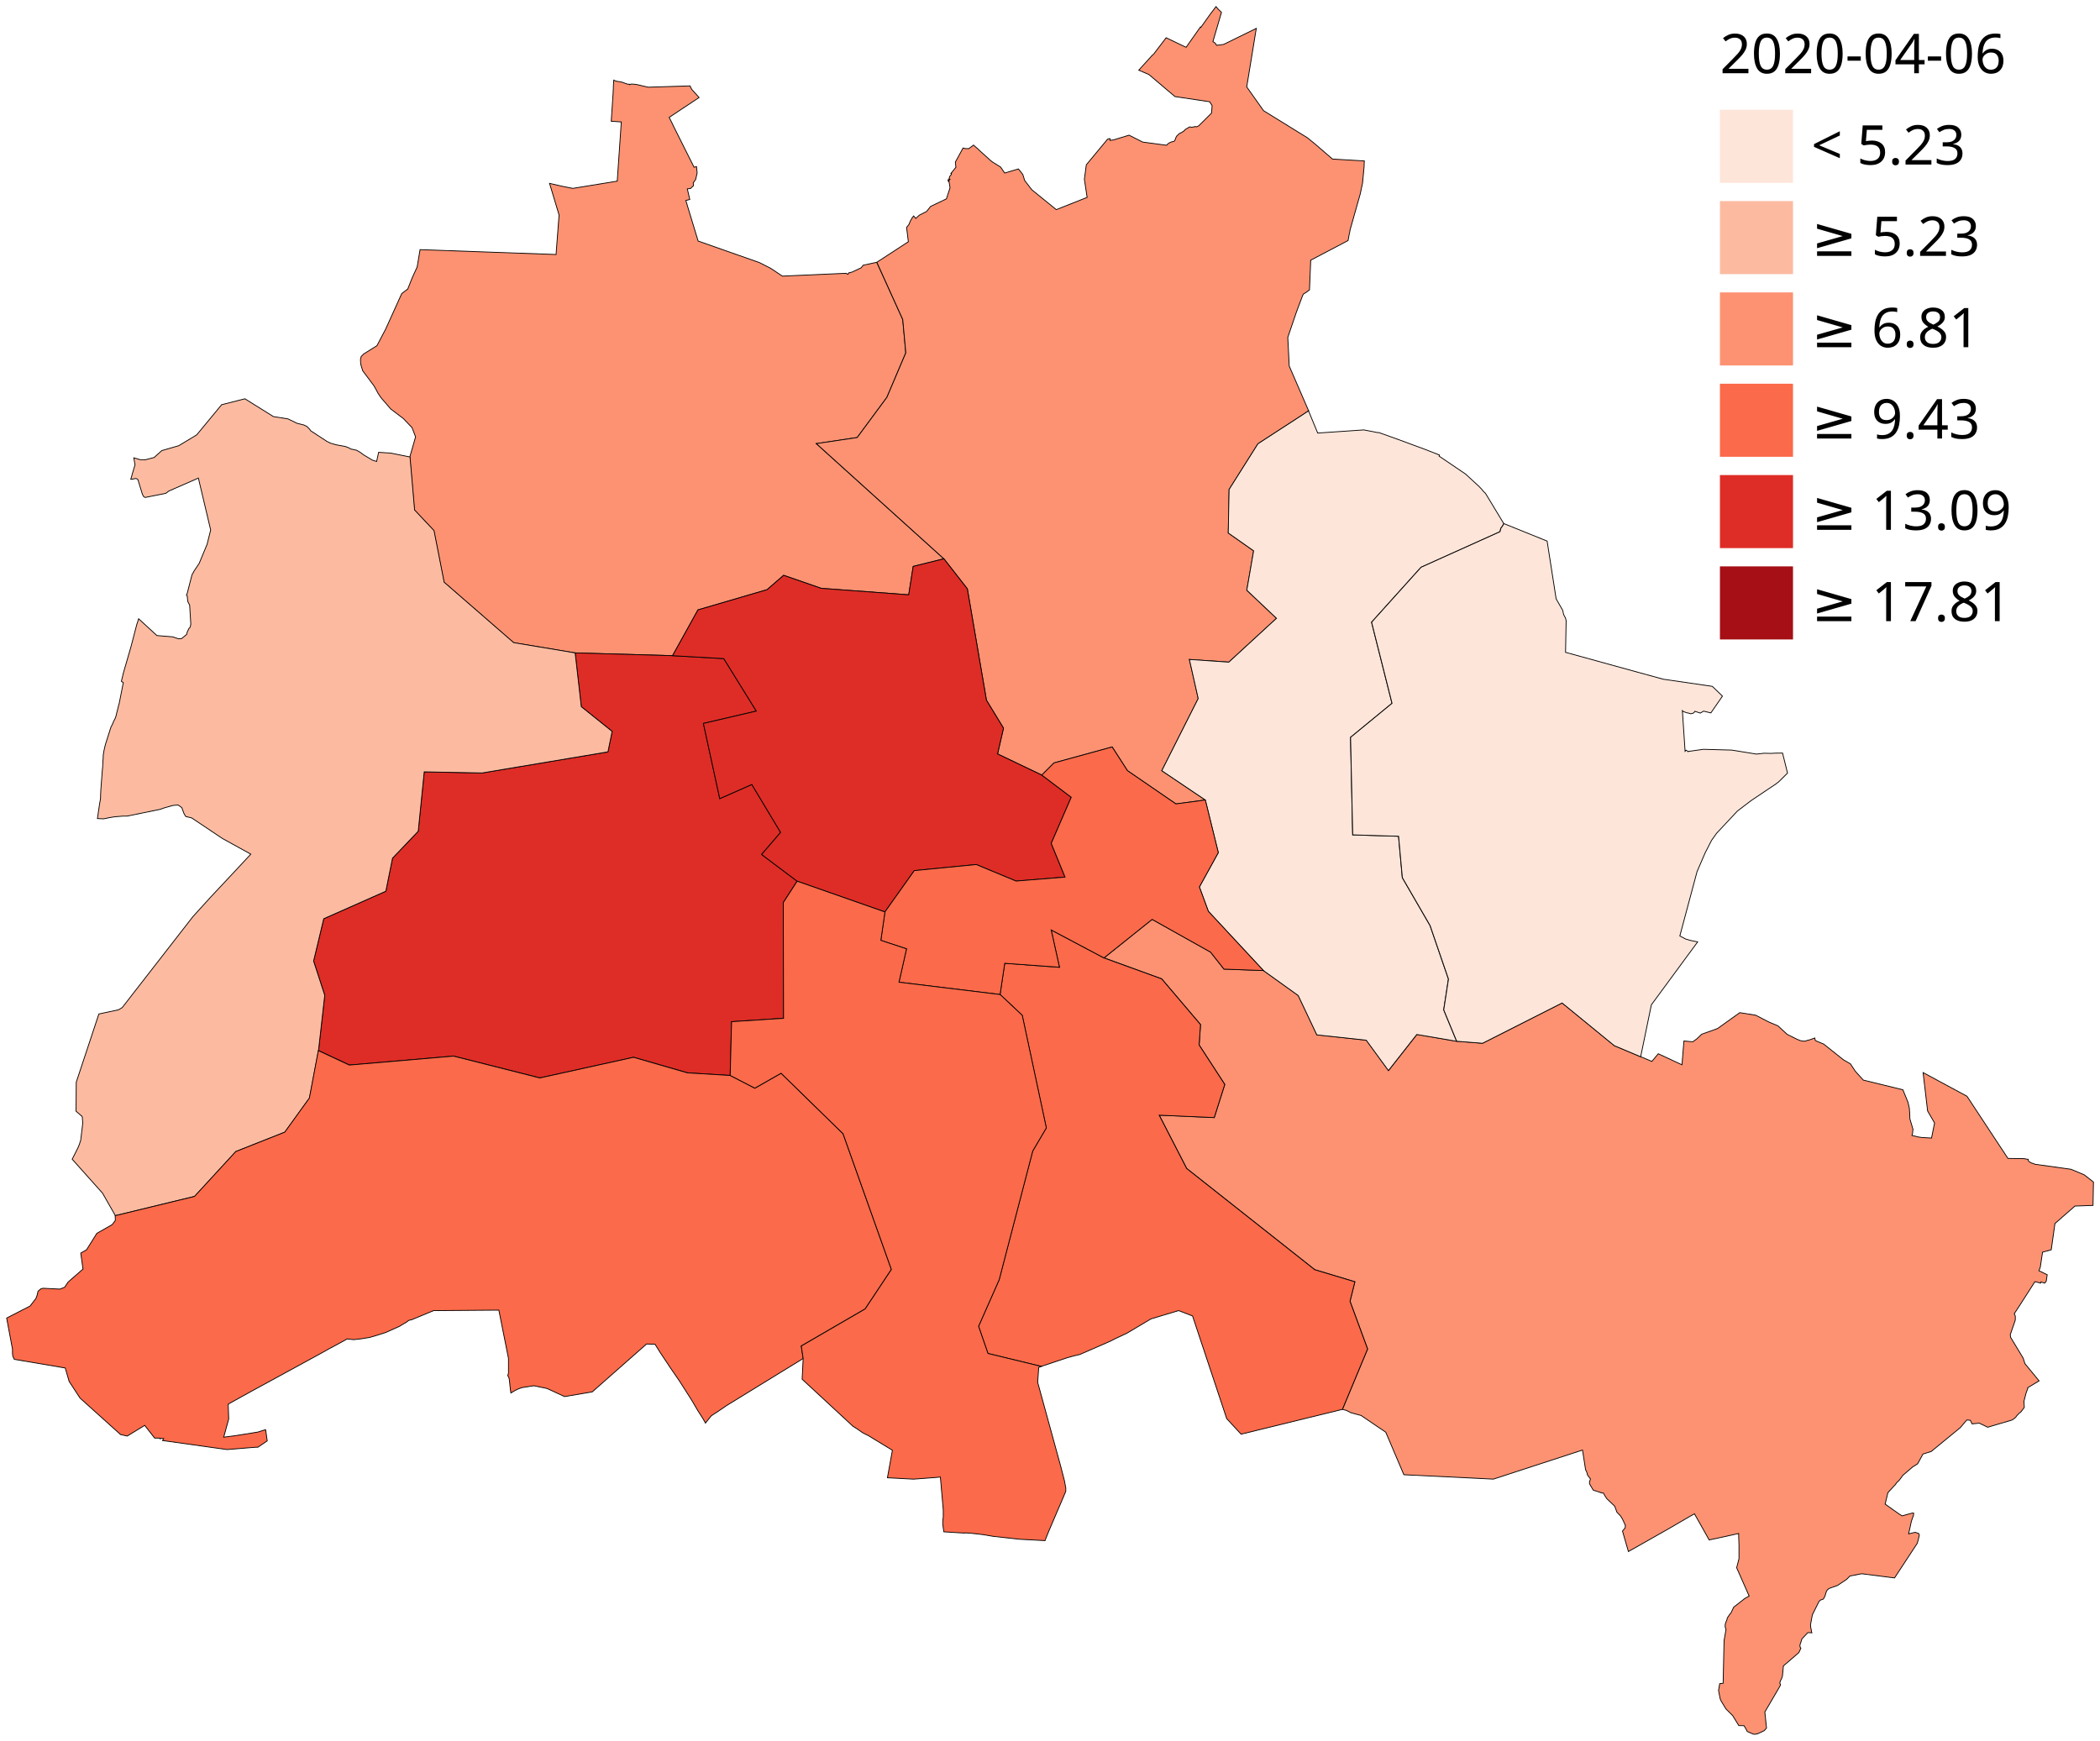
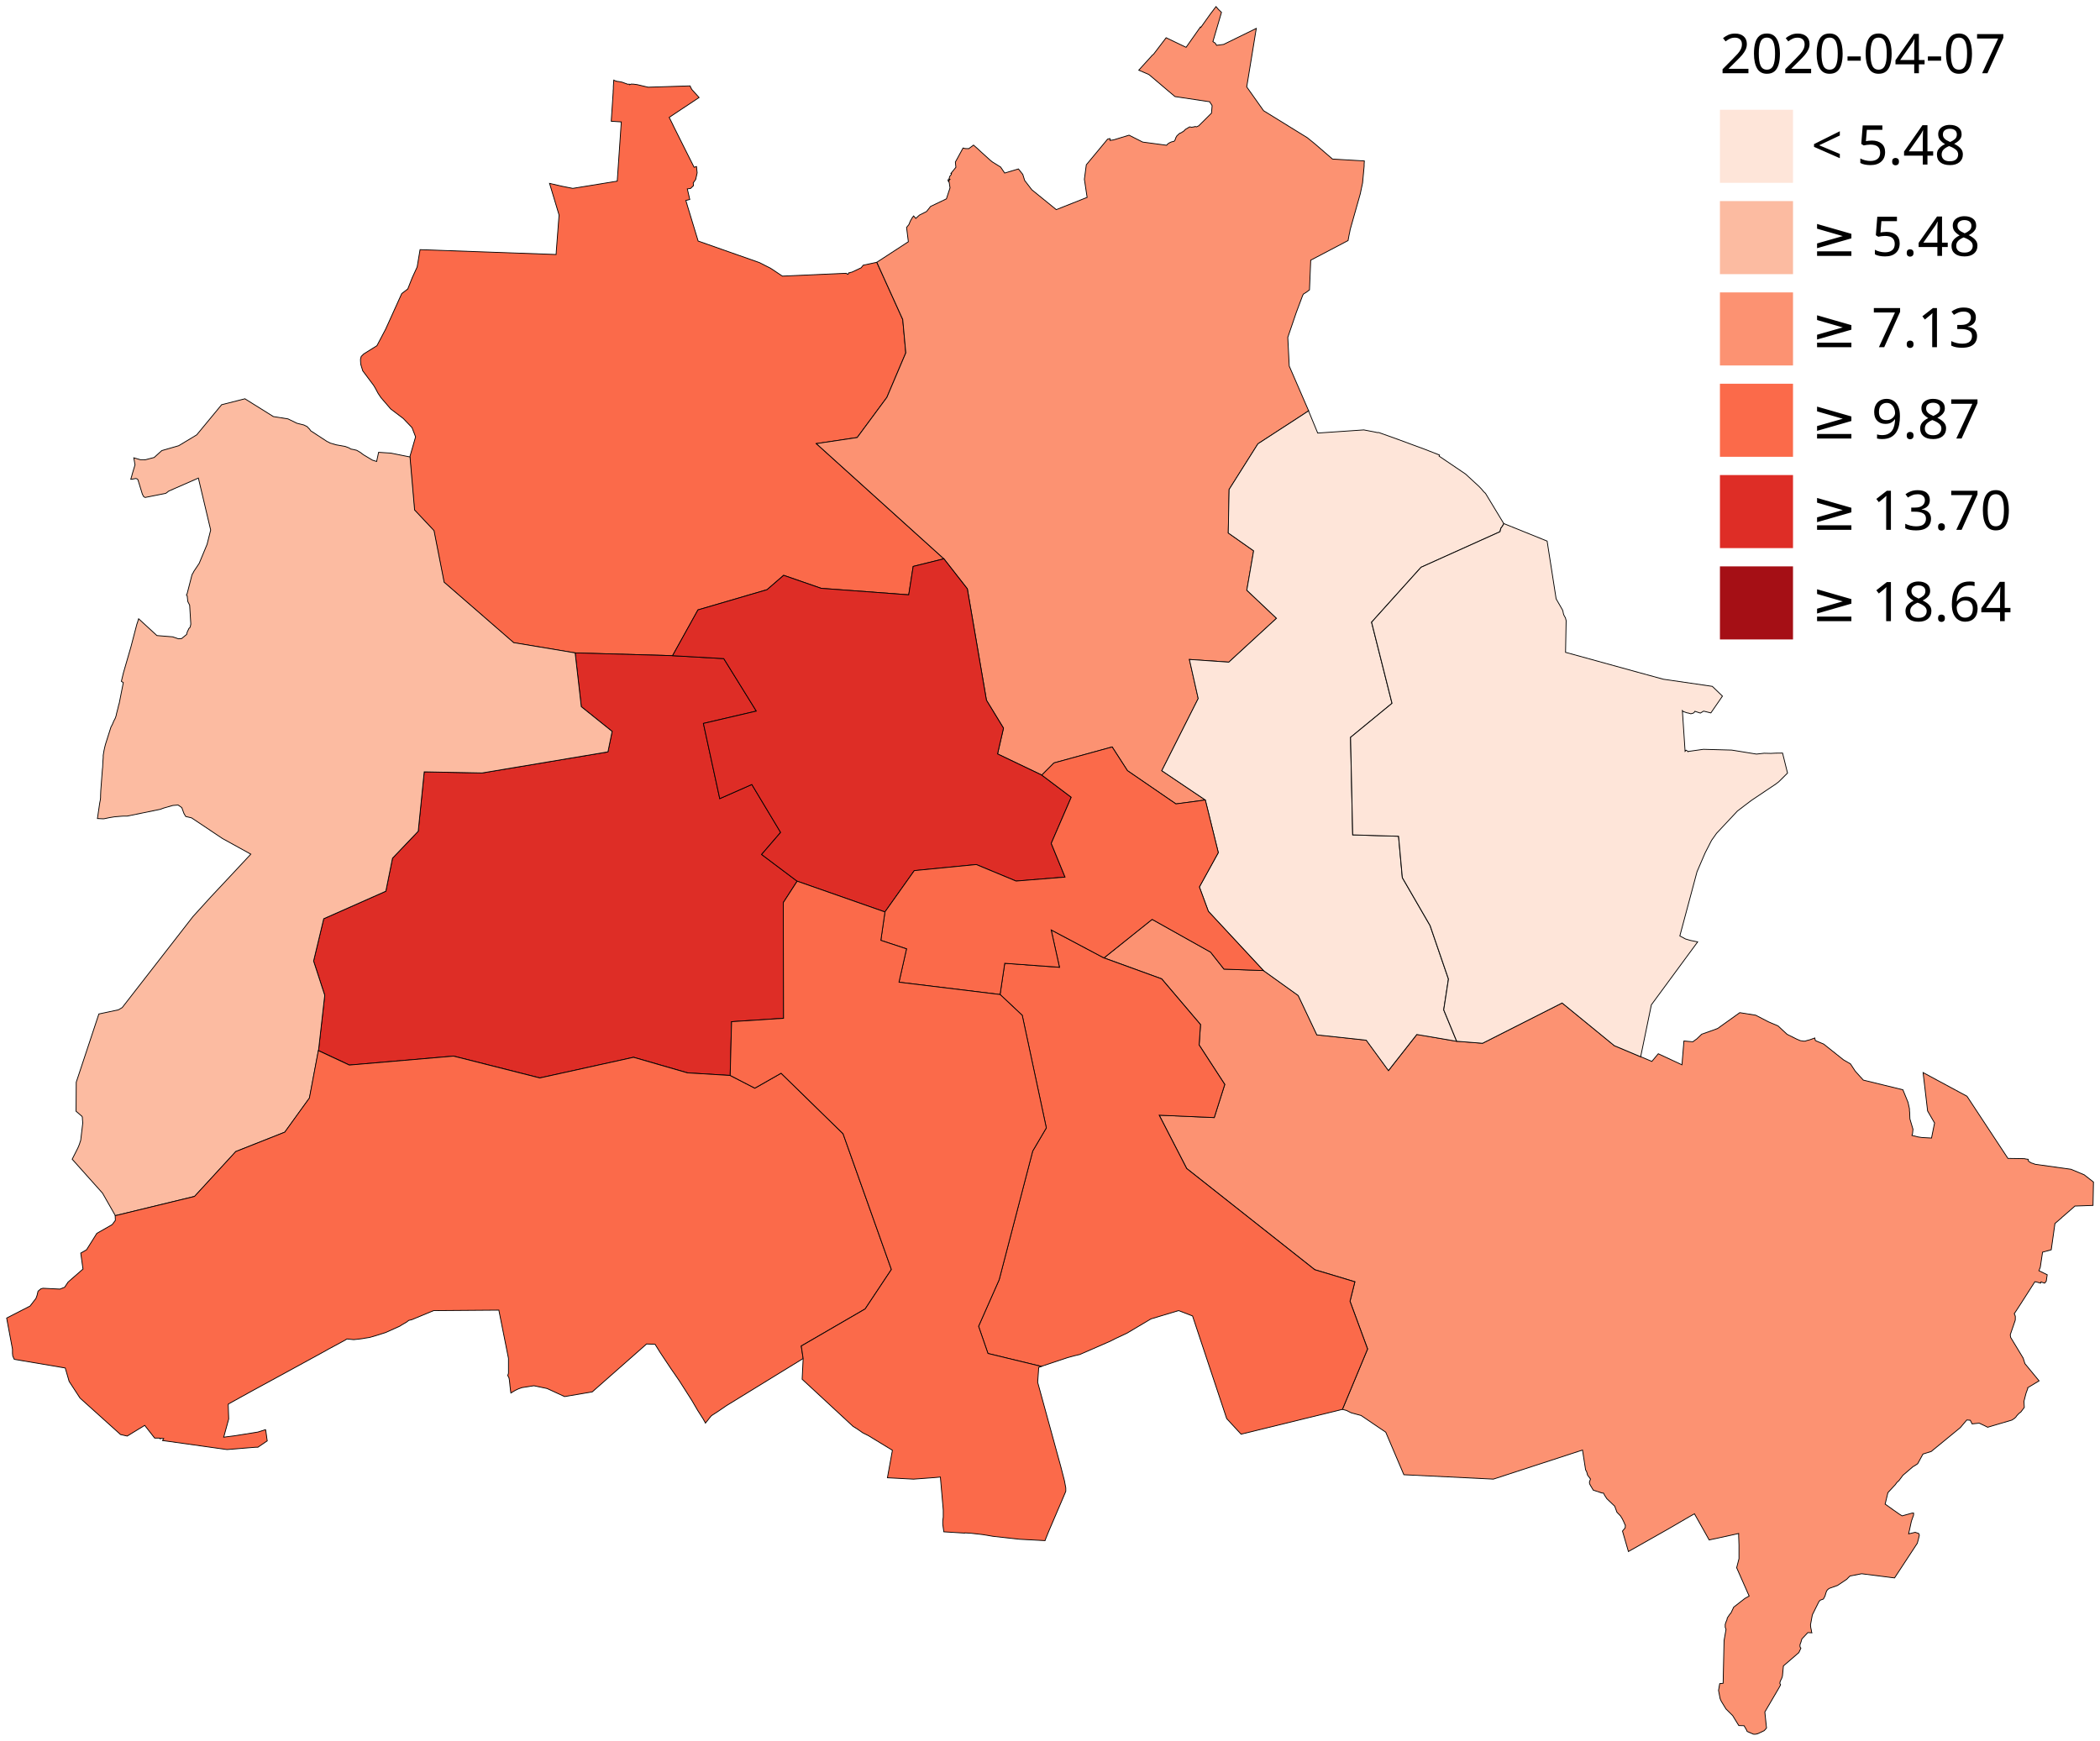
<svg xmlns="http://www.w3.org/2000/svg" id="svg444" height="1081" width="1303.757" version="1.1">
  <g transform="matrix(1.13416 0 0 1.13416 1045.116 -805.149)" id="g1003">
    <g id="g979">
      <path id="path2" d="m 20,820 h 40 v 40 H 20 Z" fill="#fcbba1" />
      <path id="path4" d="m 20,870 h 40 v 40 H 20 Z" fill="#fc9272" />
      <path id="path6" d="m 20,920 h 40 v 40 H 20 Z" fill="#fb6a4a" />
      <path id="path8" d="m 20,970 h 40 v 40 H 20 Z" fill="#de2d26" />
      <path id="path10" d="m 20,770 h 40 v 40 H 20 Z" fill="#fee5d9" />
      <path id="path12" d="m 20,1020 h 40 v 40 H 20 Z" fill="#a50f15" />
    </g>
    <g font-size="30" id="g971" font-family="Verdana" fill="#000">
      <text xml:space="preserve" x="70" y="1050" id="text907">
-         <tspan id="tspan905" x="70" y="1050">≥ 17.81</tspan>
+         <tspan id="tspan905" x="70" y="1050">≥ 18.64</tspan>
      </text>
      <text id="text921" y="1000" x="70" xml:space="preserve">
-         <tspan y="1000" x="70" id="tspan919">≥ 13.09</tspan>
+         <tspan y="1000" x="70" id="tspan919">≥ 13.70</tspan>
      </text>
      <text xml:space="preserve" x="70" y="950" id="text925">
-         <tspan id="tspan923" x="70" y="950">≥ 9.43</tspan>
+         <tspan id="tspan923" x="70" y="950">≥ 9.87</tspan>
      </text>
      <text id="text929" y="900" x="70" xml:space="preserve">
-         <tspan y="900" x="70" id="tspan927">≥ 6.81</tspan>
+         <tspan y="900" x="70" id="tspan927">≥ 7.13</tspan>
      </text>
      <text xml:space="preserve" x="70" y="850" id="text933">
-         <tspan id="tspan931" x="70" y="850">≥ 5.23</tspan>
+         <tspan id="tspan931" x="70" y="850">≥ 5.48</tspan>
      </text>
      <text id="text937" y="800" x="70" xml:space="preserve">
-         <tspan y="800" x="70" id="tspan935">&lt; 5.23</tspan>
+         <tspan y="800" x="70" id="tspan935">&lt; 5.48</tspan>
      </text>
      <text xml:space="preserve" x="20" y="750" id="text941">
-         <tspan id="tspan939" x="20" y="750">2020-04-06</tspan>
+         <tspan id="tspan939" x="20" y="750">2020-04-07</tspan>
      </text>
    </g>
  </g>
  <g transform="translate(-14011.847 -7848.19) scale(12.36753)" id="g1269" stroke="#000" stroke-width=".04">
-     <path style="fill:#fc9272" d="m 1176.969,647.749 1.301,2.872 0.154,1.675 -0.95,2.236 -1.49,2.016 -2.052,0.306 6.404,5.783 -1.539,0.381 -0.225,1.427 -4.399,-0.327 -1.879,-0.652 -0.833,0.721 -3.468,1.015 -1.276,2.299 -4.891,-0.139 -3.096,-0.513 -3.491,-3.034 -0.509,-2.591 -0.975,-1.035 -0.23,-2.663 0.291,-1.012 -0.178,-0.463 -0.438,-0.457 -0.603,-0.458 -0.029,-0.022 -0.487,-0.565 -0.144,-0.214 -0.145,-0.27 -0.083,-0.138 -0.546,-0.73 -0.098,-0.321 -0.013,-0.172 v -0.101 l 0.036,-0.128 0.124,-0.123 0.664,-0.416 0.203,-0.386 0.228,-0.432 0.029,-0.063 0.785,-1.735 0.304,-0.232 0.222,-0.564 0.248,-0.54 0.146,-0.87 6.827,0.244 0.01,-0.116 v -0.03 l 0.029,-0.376 0.049,-0.634 0.063,-0.826 -0.478,-1.589 0.641,0.147 0.045,0.009 0.48,0.095 2.232,-0.363 0.204,-2.974 -0.505,-0.033 0.037,-0.571 0.01,-0.133 0.039,-0.6 0.01,-0.143 v -0.017 -0.056 l 0.01,-0.114 v -0.037 -0.075 l 0.021,-0.32 0.085,0.04 0.089,0.025 0.069,0.006 0.04,0.007 0.01,0.002 0.127,0.025 0.09,0.033 0.011,0.004 0.075,0.028 0.01,0.002 0.091,0.034 0.033,-0.001 0.01,-3e-4 0.039,-0.002 0.013,0.03 0.01,-0.003 0.073,-0.031 0.12,0.005 0.182,0.024 0.549,0.129 2.105,-0.066 0.038,0.089 0.049,0.09 0.365,0.404 -1.501,0.998 0.134,0.268 0.055,0.11 v 0.008 l 0.525,1.051 0.33,0.656 0.013,0.027 0.031,0.06 0.127,0.253 0.036,0.071 0.032,-0.009 0.055,-0.015 0.033,-0.011 0.033,0.316 -0.073,0.328 -0.124,0.177 0.012,0.138 -0.146,0.141 -0.042,0.005 -0.023,0.003 -0.098,0.013 0.124,0.532 -0.2,0.05 0.01,0.026 0.03,0.102 0.01,0.025 0.019,0.073 0.55,1.81 3.076,1.082 0.556,0.282 0.271,0.18 0.315,0.21 0.013,0.008 3.204,-0.142 0.069,0.052 0.029,-0.009 0.01,-0.042 0.031,-0.028 v -0.003 l 0.014,-0.003 0.01,0.004 0.01,0.007 0.047,-0.025 0.06,-0.01 0.467,-0.219 0.106,-0.131 z" />
+     <path style="fill:#fb6a4a" d="m 1176.969,647.749 1.301,2.872 0.154,1.675 -0.95,2.236 -1.49,2.016 -2.052,0.306 6.404,5.783 -1.539,0.381 -0.225,1.427 -4.399,-0.327 -1.879,-0.652 -0.833,0.721 -3.468,1.015 -1.276,2.299 -4.891,-0.139 -3.096,-0.513 -3.491,-3.034 -0.509,-2.591 -0.975,-1.035 -0.23,-2.663 0.291,-1.012 -0.178,-0.463 -0.438,-0.457 -0.603,-0.458 -0.029,-0.022 -0.487,-0.565 -0.144,-0.214 -0.145,-0.27 -0.083,-0.138 -0.546,-0.73 -0.098,-0.321 -0.013,-0.172 v -0.101 l 0.036,-0.128 0.124,-0.123 0.664,-0.416 0.203,-0.386 0.228,-0.432 0.029,-0.063 0.785,-1.735 0.304,-0.232 0.222,-0.564 0.248,-0.54 0.146,-0.87 6.827,0.244 0.01,-0.116 v -0.03 l 0.029,-0.376 0.049,-0.634 0.063,-0.826 -0.478,-1.589 0.641,0.147 0.045,0.009 0.48,0.095 2.232,-0.363 0.204,-2.974 -0.505,-0.033 0.037,-0.571 0.01,-0.133 0.039,-0.6 0.01,-0.143 v -0.017 -0.056 l 0.01,-0.114 v -0.037 -0.075 l 0.021,-0.32 0.085,0.04 0.089,0.025 0.069,0.006 0.04,0.007 0.01,0.002 0.127,0.025 0.09,0.033 0.011,0.004 0.075,0.028 0.01,0.002 0.091,0.034 0.033,-0.001 0.01,-3e-4 0.039,-0.002 0.013,0.03 0.01,-0.003 0.073,-0.031 0.12,0.005 0.182,0.024 0.549,0.129 2.105,-0.066 0.038,0.089 0.049,0.09 0.365,0.404 -1.501,0.998 0.134,0.268 0.055,0.11 v 0.008 l 0.525,1.051 0.33,0.656 0.013,0.027 0.031,0.06 0.127,0.253 0.036,0.071 0.032,-0.009 0.055,-0.015 0.033,-0.011 0.033,0.316 -0.073,0.328 -0.124,0.177 0.012,0.138 -0.146,0.141 -0.042,0.005 -0.023,0.003 -0.098,0.013 0.124,0.532 -0.2,0.05 0.01,0.026 0.03,0.102 0.01,0.025 0.019,0.073 0.55,1.81 3.076,1.082 0.556,0.282 0.271,0.18 0.315,0.21 0.013,0.008 3.204,-0.142 0.069,0.052 0.029,-0.009 0.01,-0.042 0.031,-0.028 v -0.003 l 0.014,-0.003 0.01,0.004 0.01,0.007 0.047,-0.025 0.06,-0.01 0.467,-0.219 0.106,-0.131 z" />
    <path style="fill:#de2d26" d="m 1172.97,678.823 -0.697,1.076 0.014,5.808 -2.609,0.17 -0.07,2.7 -2.135,-0.131 -2.71,-0.782 -4.702,1.037 -4.331,-1.096 -5.233,0.449 -1.555,-0.727 0.313,-2.776 -0.56,-1.718 0.509,-2.125 3.118,-1.382 0.335,-1.658 1.291,-1.353 0.301,-2.982 2.906,0.056 6.316,-1.059 0.211,-1.027 -1.548,-1.241 -0.309,-2.701 4.891,0.139 2.572,0.147 1.633,2.634 -2.656,0.62 0.821,3.776 1.61,-0.71 1.445,2.406 -0.955,1.108 z" />
    <path style="fill:#fc9272" d="m 1200.342,705.342 1.264,-3.034 -0.882,-2.395 0.244,-0.979 -2.014,-0.606 -6.429,-5.081 -1.38,-2.678 2.764,0.121 0.528,-1.664 -1.287,-1.981 0.07,-1.024 -1.95,-2.295 -2.897,-1.053 2.417,-1.935 2.934,1.645 0.672,0.852 1.981,0.072 1.753,1.253 0.934,1.975 2.481,0.268 1.114,1.525 1.423,-1.812 1.999,0.341 1.297,0.101 3.994,-2.023 2.622,2.144 1.322,0.557 0.56,0.235 0.322,-0.384 1.189,0.554 0.099,-1.195 0.119,0.011 0.112,0.011 0.214,0.018 0.037,-0.027 0.161,-0.117 0.251,-0.238 0.574,-0.202 0.227,-0.086 1.108,-0.792 0.798,0.127 0.63,0.327 0.17,0.074 0.19,0.079 0.132,0.057 0.455,0.423 0.492,0.245 0.18,0.075 0.182,0.025 0.082,-0.009 0.046,-0.021 0.172,-0.045 0.144,-0.052 0.059,-0.021 0.035,-0.013 0.019,0.111 0.032,0.03 0.396,0.166 0.992,0.79 0.35,0.203 0.238,0.362 0.233,0.261 0.176,0.192 1.985,0.485 0.258,0.631 0.071,0.322 v 0.041 l 7e-4,0.009 9e-4,0.013 v 0.037 l 0.01,0.087 0.012,0.324 0.154,0.519 -0.022,0.222 -9e-4,0.002 -0.019,0.06 -0.01,0.021 v 0.008 l 0.107,0.02 0.189,0.05 0.198,0.031 0.489,0.027 0.153,-0.756 -0.35,-0.604 -0.226,-1.927 2.203,1.188 2.056,3.122 0.826,0.012 0.072,0.017 0.01,0.002 0.087,0.011 0.022,0.003 0.01,0.091 0.136,0.088 0.017,0.005 0.056,0.017 0.034,0.01 0.094,0.038 1.801,0.251 0.664,0.278 0.464,0.363 -0.022,1.174 -0.025,-10e-5 -0.089,0.004 -0.334,0.012 -0.01,8e-4 -0.049,10e-4 -0.203,0.007 -0.057,0.002 -0.103,0.004 -0.037,10e-4 v 3e-4 l -0.507,0.443 -0.14,0.119 -0.01,0.009 v 0.005 l -0.017,0.016 -3e-4,3e-4 -0.33,0.284 -0.186,1.32 -0.436,0.119 -0.029,0.191 -0.02,0.133 -0.065,0.434 -0.068,0.172 0.416,0.204 -0.043,0.282 -0.01,0.051 -0.08,0.089 -0.034,-0.012 -0.085,-0.03 -0.061,-0.021 -0.02,0.062 -0.222,-0.062 -0.034,-0.002 -0.031,-0.006 -0.05,0.078 -0.544,0.85 -0.08,0.125 -0.29,0.445 -0.04,0.061 -0.017,0.026 -0.013,0.015 0.042,0.099 0.011,0.045 v 0.023 0.047 l -8e-4,0.023 v 0.023 0.046 l -0.01,0.046 -0.243,0.708 0.017,0.13 0.63,1.042 0.089,0.28 0.711,0.864 -0.576,0.347 0.01,0.032 -0.081,0.216 -0.023,0.081 -0.047,0.18 -0.013,0.052 -0.03,0.117 0.017,0.31 -0.173,0.229 -0.103,0.078 -0.109,0.119 -0.036,0.054 -0.07,0.068 -0.133,0.087 -1.216,0.359 -0.15,-0.077 -0.048,-0.022 -0.077,-0.036 -0.068,-0.032 -0.01,-0.005 -0.019,-0.009 -0.051,-0.024 -0.357,0.037 -0.092,-0.183 -0.174,-0.014 -0.324,0.382 -1.461,1.199 -0.415,0.13 -0.265,0.485 -0.141,0.095 -0.046,0.028 -0.041,0.018 -0.514,0.441 -0.197,0.263 -0.108,0.099 -0.075,0.106 -0.09,0.096 -0.283,0.305 -0.139,0.576 0.426,0.305 0.143,0.099 0.144,0.102 0.14,0.085 0.495,-0.137 0.013,-6e-4 0.047,-0.002 0.02,-0.001 v 0.097 l -0.11,0.311 -0.099,0.455 -0.014,0.056 -0.013,0.057 v 0.021 0.015 l -0.01,0.032 0.327,-0.077 0.174,0.059 0.034,0.081 -0.05,0.216 -0.054,0.196 -1.141,1.738 -1.651,-0.21 -0.587,0.115 -0.088,0.086 -0.041,0.042 -0.027,0.031 -0.47,0.315 -0.407,0.144 -0.049,0.033 -0.051,0.045 -0.041,0.061 -0.037,0.103 -0.041,0.142 -0.081,0.152 -0.059,0.023 -0.01,-9e-4 -0.017,0.01 -0.027,0.01 -0.042,0.014 -0.067,0.068 -0.334,0.672 -0.093,0.505 0.015,0.14 0.027,0.121 0.01,0.079 0.019,0.055 -0.203,-0.01 -0.298,0.316 -0.047,0.157 -0.015,0.043 -0.026,0.066 -0.01,0.041 v 0.068 l 0.01,0.042 0.037,0.05 -0.104,0.223 -0.774,0.667 -0.049,0.513 -0.034,0.103 -0.059,0.121 -0.027,0.068 -0.01,0.078 0.035,0.049 -0.01,0.043 -0.084,0.153 -0.693,1.184 v 0.012 l 0.021,0.204 0.062,0.589 -0.046,0.057 -0.071,0.077 -0.329,0.156 -0.022,-0.003 -0.045,0.02 -0.107,0.007 -0.047,-0.007 -0.303,-0.132 -0.025,-0.055 -0.018,-0.039 -0.115,-0.196 -0.263,-0.007 -0.05,-0.081 -0.168,-0.272 -0.071,-0.116 -0.018,-0.03 -0.338,-0.336 -0.059,-0.097 -0.181,-0.297 -0.054,-0.128 -0.079,-0.408 0.06,-0.341 0.171,-0.018 0.047,-2.145 0.098,-0.56 -0.04,-0.105 v -0.147 l 0.043,-0.131 0.044,-0.102 0.016,-0.087 0.122,-0.183 0.059,-0.062 0.14,-0.294 v -0.004 l 0.563,-0.439 0.214,-0.12 -0.627,-1.421 0.117,-0.455 v -0.643 -0.039 l -0.016,-0.455 v -0.054 -0.032 l 2e-4,-0.012 v -0.03 l -0.298,0.067 -0.764,0.167 -0.113,0.026 -0.025,0.003 -0.066,0.014 -0.045,0.01 -0.011,0.002 -0.033,0.007 -0.127,0.028 -0.219,-0.393 -0.158,-0.28 -0.152,-0.269 -0.036,-0.064 -0.173,-0.307 -0.07,0.04 -0.12,0.068 -0.104,0.059 -0.978,0.571 -2.043,1.157 -0.297,-1.026 0.035,-0.043 0.099,-0.12 0.011,-0.131 -0.01,-0.006 -0.064,-0.15 -0.081,-0.167 -0.09,-0.146 -0.179,-0.185 -0.112,-0.302 -0.397,-0.379 -0.116,-0.179 -0.032,-0.069 -0.023,-0.032 -0.019,-0.005 -0.044,0.005 -0.448,-0.149 -0.037,-0.065 -0.031,-0.052 -0.054,-0.089 -0.059,-0.108 -0.01,-0.089 0.054,-0.155 -0.146,-0.195 -0.01,-0.037 -0.032,-0.12 -0.058,-0.111 -0.154,-0.99 -4.474,1.459 -4.494,-0.22 -0.909,-2.135 -1.238,-0.84 -0.497,-0.134 -0.119,-0.059 -0.037,-0.019 -0.037,-0.019 -0.04,-0.021 z" />
    <path style="fill:#fc9272" d="m 1185.252,673.496 -2.221,-1.062 0.298,-1.295 -0.855,-1.401 -0.96,-5.594 -1.177,-1.508 -6.404,-5.783 2.052,-0.306 1.49,-2.016 0.95,-2.236 -0.154,-1.675 -1.301,-2.872 1.583,-1.031 -0.09,-0.718 0.116,-0.143 0.077,-0.185 0.056,-0.098 0.033,-0.057 0.072,-0.094 0.078,0.089 0.03,0.035 0.184,-0.166 0.358,-0.181 0.201,-0.254 0.795,-0.381 0.181,-0.552 -0.04,-0.265 -0.01,-0.033 -0.013,-0.004 -0.011,-0.003 v -0.005 l 0.014,-0.02 0.01,-0.024 -0.011,-0.003 -0.046,-0.007 0.02,-0.051 0.045,0.015 0.012,0.004 0.031,-0.031 -0.053,-0.027 0.019,-0.046 0.011,-0.065 0.084,-0.104 0.013,-0.051 -0.01,-0.002 -0.019,-0.003 0.249,-0.308 -0.026,-0.262 0.386,-0.707 0.058,0.016 0.043,0.013 0.186,0.004 0.238,-0.178 0.22,0.193 0.164,0.154 0.111,0.101 0.341,0.308 0.102,0.084 0.423,0.263 0.203,0.3 0.691,-0.206 0.02,0.025 0.01,0.013 0.031,0.039 0.143,0.18 0.01,0.005 0.099,0.317 0.359,0.467 1.227,0.997 1.549,-0.615 -0.056,-0.365 -0.056,-0.377 -0.01,-0.058 -0.016,-0.11 0.097,-0.726 1.068,-1.287 0.114,-0.031 0.016,0.014 -0.01,0.079 0.182,-0.026 0.775,-0.236 0.685,0.346 1.199,0.16 0.02,-0.022 0.012,-0.013 0.021,-0.024 0.053,-0.042 0.06,-0.032 0.078,-0.035 0.13,-0.03 0.045,-0.054 0.055,-0.146 0.046,-0.077 0.127,-0.117 0.023,-0.013 0.01,-0.002 0.01,-10e-4 0.01,-6e-4 0.035,-0.027 0.024,-0.003 0.034,-0.034 0.046,-0.013 0.042,-0.046 0.034,-0.031 0.032,-0.035 0.212,-0.125 0.091,0.017 0.055,-0.004 0.048,-0.014 0.028,0.006 0.043,-0.025 0.079,0.018 0.11,-0.051 0.642,-0.638 0.031,-0.367 -0.022,-0.05 -0.07,-0.098 -0.026,-0.054 -0.366,-0.055 -1.045,-0.156 -0.334,-0.05 -0.296,-0.249 -0.094,-0.079 -0.045,-0.038 -0.736,-0.625 -0.152,-0.123 -0.171,-0.073 -0.325,-0.139 0.012,-0.013 0.014,-0.015 0.107,-0.12 0.561,-0.618 0.045,-0.029 0.037,-0.049 0.598,-0.785 0.513,0.247 0.022,0.01 0.133,0.064 0.332,0.159 0.01,-0.01 0.315,-0.448 0.398,-0.565 0.01,0.004 0.017,0.007 v 0.002 l 0.177,-0.249 0.268,-0.377 0.308,-0.408 0.055,0.064 0.064,0.075 0.156,0.152 -0.43,1.468 0.094,0.06 0.027,0.023 0.019,0.034 0.032,0.043 0.011,0.026 0.357,-0.046 1.638,-0.804 -0.178,1.09 -0.168,1.028 -0.062,0.378 -0.033,0.199 -0.024,0.143 -0.016,0.098 0.233,0.33 0.398,0.562 0.216,0.305 2.189,1.352 0.068,0.054 0.099,0.08 0.158,0.128 0.075,0.062 0.871,0.752 1.598,0.094 -0.01,0.167 v 0.03 0.061 l -0.079,0.847 -0.022,0.105 -0.01,0.045 -0.01,0.045 -0.072,0.347 -0.514,1.819 v 0.014 l -0.025,0.134 -0.01,0.042 -0.01,0.042 -0.055,0.3 -1.875,0.985 -0.062,1.492 -0.033,0.024 -0.082,0.062 -0.017,0.014 -0.172,0.11 -0.039,0.069 -0.323,0.864 -0.423,1.242 0.073,1.441 0.211,0.486 0.298,0.688 0.011,0.026 0.435,1.002 0.017,0.044 -0.014,0.009 -0.014,0.01 -0.498,0.327 -2.016,1.309 -1.447,2.292 -0.043,2.186 1.274,0.896 -0.343,1.978 1.491,1.41 -2.393,2.201 -1.98,-0.135 0.443,1.962 -1.828,3.624 2.184,1.47 -1.476,0.198 -2.434,-1.67 -0.767,-1.19 -2.922,0.802 z" />
    <path style="fill:#fb6a4a" d="m 1200.342,705.342 -5.088,1.246 -0.721,-0.782 -1.714,-5.154 -0.701,-0.269 -1.389,0.418 -1.196,0.712 -0.165,0.078 -0.434,0.203 -0.025,0.015 -0.237,0.119 -0.15,0.065 -1.361,0.593 -0.251,0.059 -0.178,0.048 -0.195,0.053 -1.312,0.439 -2.678,-0.649 -0.472,-1.365 1.034,-2.338 1.684,-6.462 0.683,-1.161 -1.208,-5.651 -1.112,-1.046 0.234,-1.568 2.748,0.2 -0.417,-1.875 2.651,1.406 2.897,1.053 1.95,2.295 -0.07,1.024 1.287,1.981 -0.528,1.664 -2.764,-0.121 1.38,2.678 6.429,5.081 2.014,0.606 -0.244,0.979 0.882,2.395 z" />
    <path style="fill:#fee5d9" d="m 1196.376,683.31 -2.764,-2.973 -0.451,-1.224 0.95,-1.725 -0.652,-2.642 -2.184,-1.47 1.828,-3.624 -0.443,-1.962 1.98,0.135 2.393,-2.201 -1.491,-1.41 0.343,-1.978 -1.274,-0.896 0.043,-2.186 1.447,-2.292 2.016,-1.309 0.498,-0.327 0.014,-0.01 0.014,-0.009 v 0.005 l 0.154,0.373 0.028,0.069 0.277,0.669 2.314,-0.158 0.359,0.069 0.16,0.03 0.156,0.034 0.08,-9e-4 0.993,0.356 0.701,0.259 0.16,0.059 0.039,0.014 0.156,0.057 0.039,0.014 0.039,0.014 0.063,0.023 0.856,0.334 -0.022,0.054 1.33,0.901 0.675,0.622 0.031,0.032 0.062,0.065 0.029,0.03 0.116,0.14 0.088,0.082 0.917,1.517 -0.038,0.068 -0.03,0.054 -0.082,0.11 -0.045,0.176 -3.962,1.784 -2.483,2.759 1.026,4.071 -2.082,1.71 0.108,4.896 2.302,0.07 0.19,2.079 1.393,2.406 0.922,2.685 -0.238,1.546 0.65,1.577 -1.999,-0.341 -1.423,1.812 -1.114,-1.525 -2.481,-0.268 -0.934,-1.975 z" />
    <path style="fill:#fee5d9" d="m 1215.314,687.639 -1.322,-0.557 -2.622,-2.144 -3.994,2.023 -1.297,-0.101 -0.65,-1.577 0.238,-1.546 -0.922,-2.685 -1.393,-2.406 -0.19,-2.079 -2.302,-0.07 -0.108,-4.896 2.082,-1.71 -1.026,-4.071 2.483,-2.759 3.962,-1.784 0.045,-0.176 0.082,-0.11 0.03,-0.054 0.038,-0.068 2.17,0.878 0.453,2.901 0.321,0.559 0.023,0.072 0.01,0.062 0.014,0.059 0.019,0.06 3e-4,5e-4 0.066,0.12 0.01,0.01 0.039,0.151 -0.03,1.591 3.635,1.002 1.273,0.348 2.459,0.358 0.509,0.491 -0.581,0.843 -0.366,-0.09 -0.161,0.098 -0.16,-0.051 -0.089,-0.028 -0.022,-0.012 -0.041,0.057 -2e-4,2e-4 -0.032,0.031 -0.134,0.039 -0.072,-0.022 -0.023,-0.005 -0.035,-0.012 -0.061,-0.008 -0.186,-0.066 -0.048,-0.046 0.136,2.042 0.02,-0.023 0.019,-0.022 0.01,-0.011 0.063,0.039 0.049,0.03 v 0.002 l 0.01,-0.01 0.75,-0.105 1.422,0.039 1.24,0.201 0.384,-0.043 0.336,0.008 0.238,-0.012 0.053,-4e-4 0.089,-0.001 0.071,-9e-4 0.139,-0.002 v 0 l 0.249,1.003 v 10e-4 l -0.054,0.055 -0.064,0.062 -0.147,0.147 -0.035,0.035 -0.033,0.033 -0.056,0.055 -0.058,0.056 -0.136,0.104 -1.218,0.817 -0.147,0.111 -0.111,0.084 -0.074,0.056 -0.105,0.08 -0.028,0.022 -0.247,0.188 -1.047,1.117 -0.251,0.353 -0.321,0.624 -0.411,0.954 -0.863,3.225 0.288,0.153 0.251,0.073 0.291,0.059 0.011,0.002 0.054,0.011 -0.174,0.237 -0.243,0.33 -0.018,0.024 -0.01,0.013 -0.014,0.019 -0.013,0.018 -0.164,0.223 -1.688,2.296 z" />
    <path style="fill:#fcbba1" d="m 1161.826,667.361 0.309,2.701 1.548,1.241 -0.211,1.027 -6.316,1.059 -2.906,-0.056 -0.301,2.982 -1.291,1.353 -0.335,1.658 -3.118,1.382 -0.509,2.125 0.56,1.718 -0.313,2.776 -0.449,2.382 -1.237,1.714 -2.459,0.973 -2.071,2.253 -3.982,0.967 -0.644,-1.13 -1.523,-1.704 0.28,-0.554 0.043,-0.097 0.047,-0.122 0.026,-0.089 0.01,-0.02 0.024,-0.081 v -0.009 l 0.101,-0.845 -0.018,-0.212 v -0.038 -0.026 l -0.01,-0.033 -0.01,-0.025 -0.299,-0.258 0.01,-1.457 1.135,-3.426 0.492,-0.104 0.49,-0.104 0.191,-0.114 0.17,-0.219 0.534,-0.688 2.847,-3.662 0.903,-0.994 0.988,-1.054 1.013,-1.085 -1.423,-0.785 -1.549,-1.036 -0.293,-0.07 -0.026,-0.041 -0.066,-0.112 -0.108,-0.293 -0.184,-0.13 -0.269,0.022 -0.46,0.132 -0.158,0.059 -0.01,0.003 -0.01,0.002 -1.636,0.335 -0.027,0.004 h -0.074 l -0.092,-10e-4 -0.096,0.005 -0.372,0.032 -0.258,0.043 -0.074,0.016 -0.02,0.004 -0.136,0.029 -0.062,0.008 -0.09,-0.004 -0.162,-0.008 -0.027,-10e-4 -0.018,-9e-4 0.115,-0.783 0.019,-0.095 0.014,-0.072 0.01,-0.112 v -0.065 -0.023 l 0.01,-0.245 0.075,-0.997 0.01,-0.113 0.01,-0.077 v -0.027 l 0.013,-0.273 0.014,-0.178 v -0.049 -0.033 -0.026 l 7e-4,-0.006 0.041,-0.249 0.029,-0.129 0.016,-0.071 0.01,-0.036 0.018,-0.071 0.273,-0.86 0.071,-0.134 0.078,-0.185 0.031,-0.055 0.04,-0.08 0.03,-0.092 0.01,-0.022 0.022,-0.111 0.01,-0.042 0.01,-0.033 0.029,-0.116 0.023,-0.086 0.027,-0.121 0.037,-0.128 0.203,-1.03 v -0.002 l -0.097,-0.062 0.107,-0.441 0.372,-1.285 0.296,-1.133 0.014,-0.045 0.01,-0.022 0.033,-0.104 0.021,-0.068 0.014,-0.044 0.918,0.843 0.79,0.064 0.289,0.099 0.158,-0.01 0.256,-0.21 0.027,-0.116 0.087,-0.185 0.052,-0.047 0.021,-0.073 0.01,-0.027 v -0.004 -0.008 -0.014 l 10e-4,-0.003 v -0.004 l 0.01,-0.025 v -0.011 l -0.058,-0.95 -0.092,-0.184 -0.028,-0.249 v -0.026 l -0.042,-0.053 0.035,-0.066 0.235,-0.914 0.029,-0.076 v -0.002 l 0.011,-0.018 0.01,-0.01 0.016,-0.027 0.014,-0.024 0.019,-0.045 0.271,-0.406 0.396,-0.954 0.181,-0.721 -0.617,-2.607 -1.188,0.521 -0.311,0.139 -0.066,0.056 -0.074,0.051 -1.027,0.204 -0.021,-0.003 -0.063,-0.044 -0.028,-0.053 -0.034,-0.063 -0.222,-0.726 -0.047,-0.04 -0.011,-0.009 -0.055,-0.012 -0.188,0.036 -0.059,0.002 0.064,-0.213 v -0.013 l 0.149,-0.497 -0.06,-0.354 0.331,0.096 0.249,0.002 0.076,-0.02 0.188,-0.049 0.178,-0.046 0.381,-0.345 0.852,-0.246 0.903,-0.545 1.248,-1.511 v -7e-4 l 0.175,-0.045 0.825,-0.21 0.144,-0.037 0.024,-0.009 1.433,0.895 0.732,0.116 0.452,0.22 0.345,0.086 0.165,0.081 0.05,0.057 0.069,0.068 0.062,0.087 0.82,0.537 0.095,0.041 0.043,0.032 0.317,0.093 0.451,0.081 0.192,0.072 0.098,0.06 0.107,0.019 0.172,0.04 0.013,0.003 0.183,0.107 0.072,0.054 v 0.003 l 0.012,0.009 0.01,0.005 0.015,0.011 0.05,0.038 0.01,0.006 0.438,0.262 0.209,0.066 0.099,-0.459 0.142,0.009 0.136,0.009 0.333,0.021 0.293,0.059 0.113,0.023 0.012,0.002 0.548,0.11 0.23,2.663 0.975,1.035 0.509,2.591 3.491,3.034 z" />
    <path style="fill:#fb6a4a" d="m 1169.609,688.577 1.237,0.638 1.318,-0.75 3.111,3.038 2.426,6.815 -1.316,1.981 -3.208,1.862 0.095,0.628 -3.817,2.346 -0.078,0.05 -0.072,0.052 -0.136,0.092 -0.138,0.094 -0.338,0.22 -0.051,0.043 -0.274,0.346 -0.011,-0.024 -0.078,-0.137 -0.033,-0.058 -0.265,-0.413 -0.296,-0.506 -0.615,-0.964 -0.286,-0.417 -0.039,-0.057 -0.01,-0.012 -0.021,-0.031 -0.031,-0.045 -0.019,-0.028 -0.018,-0.025 -0.555,-0.833 -0.254,-0.408 -0.424,-0.015 -2.729,2.406 -1.388,0.235 -0.878,-0.405 -0.663,-0.139 -0.6,0.094 -0.139,0.049 -0.038,0.014 -0.024,0.01 -0.135,0.066 -0.079,0.046 -0.139,0.086 -0.016,-0.104 -0.036,-0.305 v -0.017 l -0.023,-0.208 -0.019,-0.118 -0.035,-0.071 -0.014,-0.027 -0.015,-0.031 0.036,-0.108 v -0.033 -0.206 -0.154 -0.244 l -4e-4,-0.117 -0.483,-2.419 -3.275,0.025 -1.1,0.456 -0.149,0.035 -0.111,0.087 -0.235,0.137 -0.056,0.036 -0.047,0.03 -0.708,0.319 -0.276,0.087 v 5e-4 l -0.028,0.009 -0.1,0.031 -0.105,0.033 -0.301,0.087 v 4e-4 l -0.157,0.024 -0.117,0.018 -0.069,0.015 -0.175,0.022 -0.276,0.03 -0.176,-0.017 -0.115,-0.011 v 1e-4 l -0.051,-0.005 -0.09,0.057 v 8e-4 l -0.195,0.106 -0.171,0.094 -0.439,0.235 -0.354,0.198 -1.866,1.02 -1.572,0.856 -1.252,0.692 v 0.012 l -0.019,0.01 0.024,0.737 -0.25,0.912 0.398,-0.051 0.144,-0.018 1.175,-0.188 0.38,-0.12 0.016,0.047 v 0.005 0.011 l 0.01,0.059 0.038,0.279 0.024,0.161 -0.469,0.32 -0.127,10e-4 -0.173,0.014 -0.145,0.012 -0.027,0.002 -0.178,0.014 -0.366,0.031 -0.535,0.043 -3.236,-0.453 0.056,-0.102 -0.093,-0.005 -0.031,-0.004 -0.046,0.029 -0.01,-0.033 -0.069,-0.008 -0.202,5e-4 -0.5,-0.639 -0.878,0.537 -0.336,-0.077 -2.032,-1.829 -0.548,-0.84 -0.195,-0.672 -2.558,-0.434 -0.077,-0.168 -0.014,-0.133 v -0.21 l -0.292,-1.563 1.175,-0.602 0.295,-0.384 0.057,-0.156 0.049,-0.209 0.143,-0.117 0.104,-0.027 0.852,0.042 0.236,-0.093 0.173,-0.261 0.747,-0.652 -0.111,-0.801 0.291,-0.169 0.515,-0.822 0.772,-0.441 0.159,-0.214 -0.01,-0.233 3.982,-0.967 2.071,-2.253 2.459,-0.973 1.237,-1.714 0.449,-2.382 1.555,0.727 5.233,-0.449 4.331,1.096 4.702,-1.037 2.71,0.782 z" />
    <path style="fill:#de2d26" d="m 1180.336,662.636 1.177,1.508 0.96,5.594 0.855,1.401 -0.298,1.295 2.221,1.062 1.478,1.113 -1.004,2.316 0.693,1.692 -2.458,0.2 -1.999,-0.83 -3.11,0.305 -1.475,2.076 -4.407,-1.545 -1.784,-1.341 0.955,-1.108 -1.445,-2.406 -1.61,0.71 -0.821,-3.776 2.656,-0.62 -1.633,-2.634 -2.572,-0.147 1.276,-2.299 3.468,-1.015 0.833,-0.721 1.879,0.652 4.399,0.327 0.225,-1.427 z" />
    <path style="fill:#fb6a4a" d="m 1193.46,674.746 0.652,2.642 -0.95,1.725 0.451,1.224 2.764,2.973 -1.981,-0.072 -0.672,-0.852 -2.934,-1.645 -2.417,1.935 -2.651,-1.406 0.417,1.875 -2.748,-0.2 -0.234,1.568 -5.076,-0.618 0.378,-1.675 -1.289,-0.426 0.206,-1.426 1.475,-2.076 3.11,-0.305 1.999,0.83 2.458,-0.2 -0.693,-1.692 1.004,-2.316 -1.478,-1.113 0.61,-0.611 2.922,-0.802 0.767,1.19 2.434,1.67 z" />
    <path style="fill:#fb6a4a" d="m 1173.272,702.789 -0.095,-0.628 3.208,-1.862 1.316,-1.981 -2.426,-6.815 -3.111,-3.038 -1.318,0.75 -1.237,-0.638 0.07,-2.7 2.609,-0.17 -0.014,-5.808 0.697,-1.076 4.407,1.545 -0.206,1.426 1.289,0.426 -0.378,1.675 5.076,0.618 1.112,1.046 1.208,5.651 -0.683,1.161 -1.684,6.462 -1.034,2.338 0.472,1.365 2.678,0.649 -0.131,0.053 -0.052,0.746 1.162,4.238 0.181,0.704 0.068,0.362 v 0.067 0.101 l -0.119,0.282 -0.109,0.256 -0.034,0.08 -0.017,0.039 -0.035,0.082 -0.537,1.255 -0.145,0.358 -0.017,0.045 -0.029,0.079 -1.281,-0.069 -1.242,-0.137 -0.11,-0.014 -0.256,-0.045 -0.261,-0.041 -0.565,-0.064 -0.306,-0.019 -0.01,0.012 -1.05,-0.065 -0.054,-0.385 10e-4,-0.162 0.01,-0.081 0.015,-0.11 v -0.076 -0.283 l -0.145,-1.655 -0.101,0.011 -0.244,0.022 -1.004,0.074 -1.309,-0.069 0.25,-1.38 -0.795,-0.485 -0.189,-0.115 -0.228,-0.139 -0.147,-0.073 -0.133,-0.067 -0.162,-0.114 -0.124,-0.086 -0.196,-0.12 -2.557,-2.368 z" />
  </g>
</svg>
